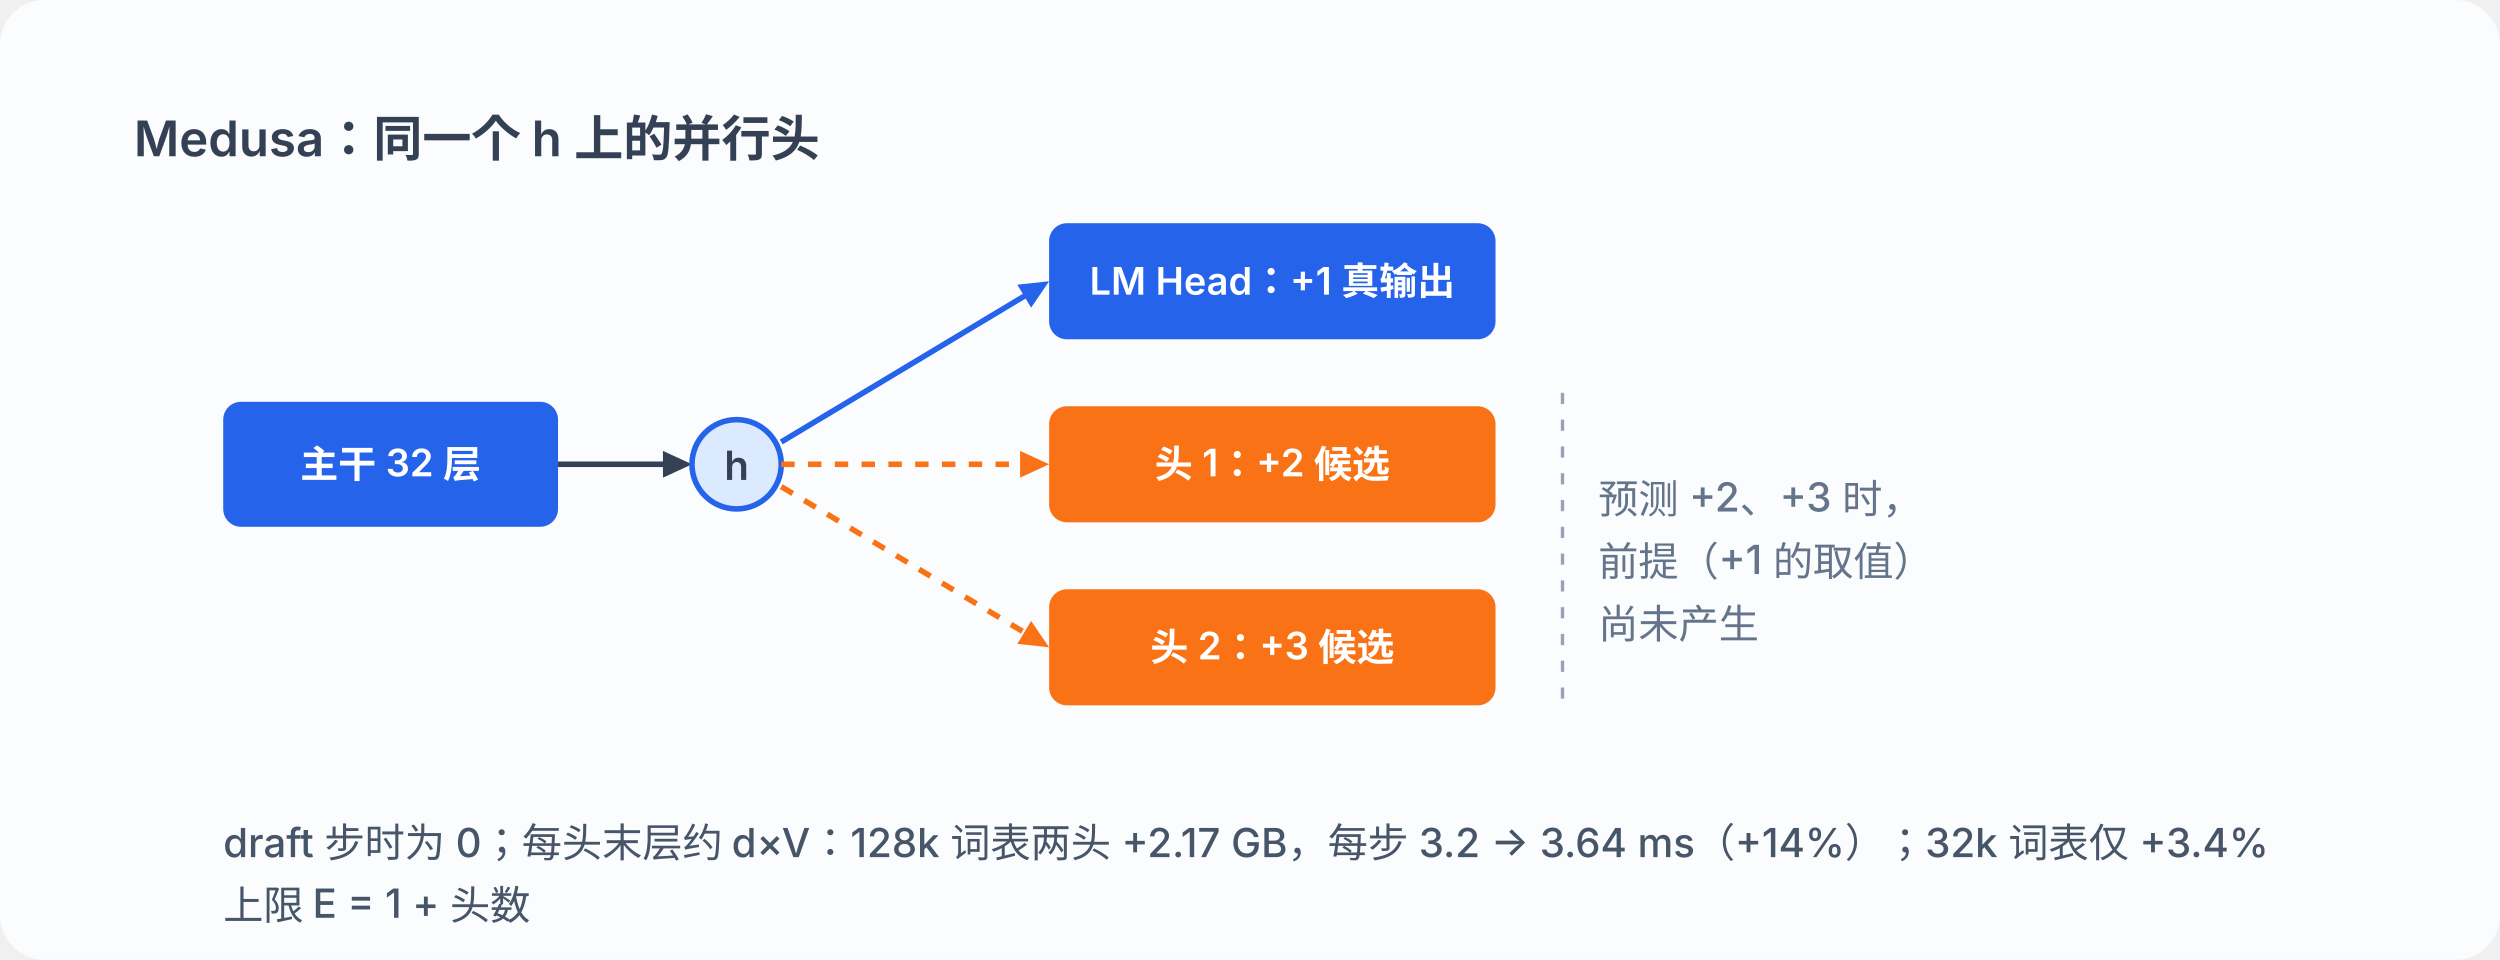
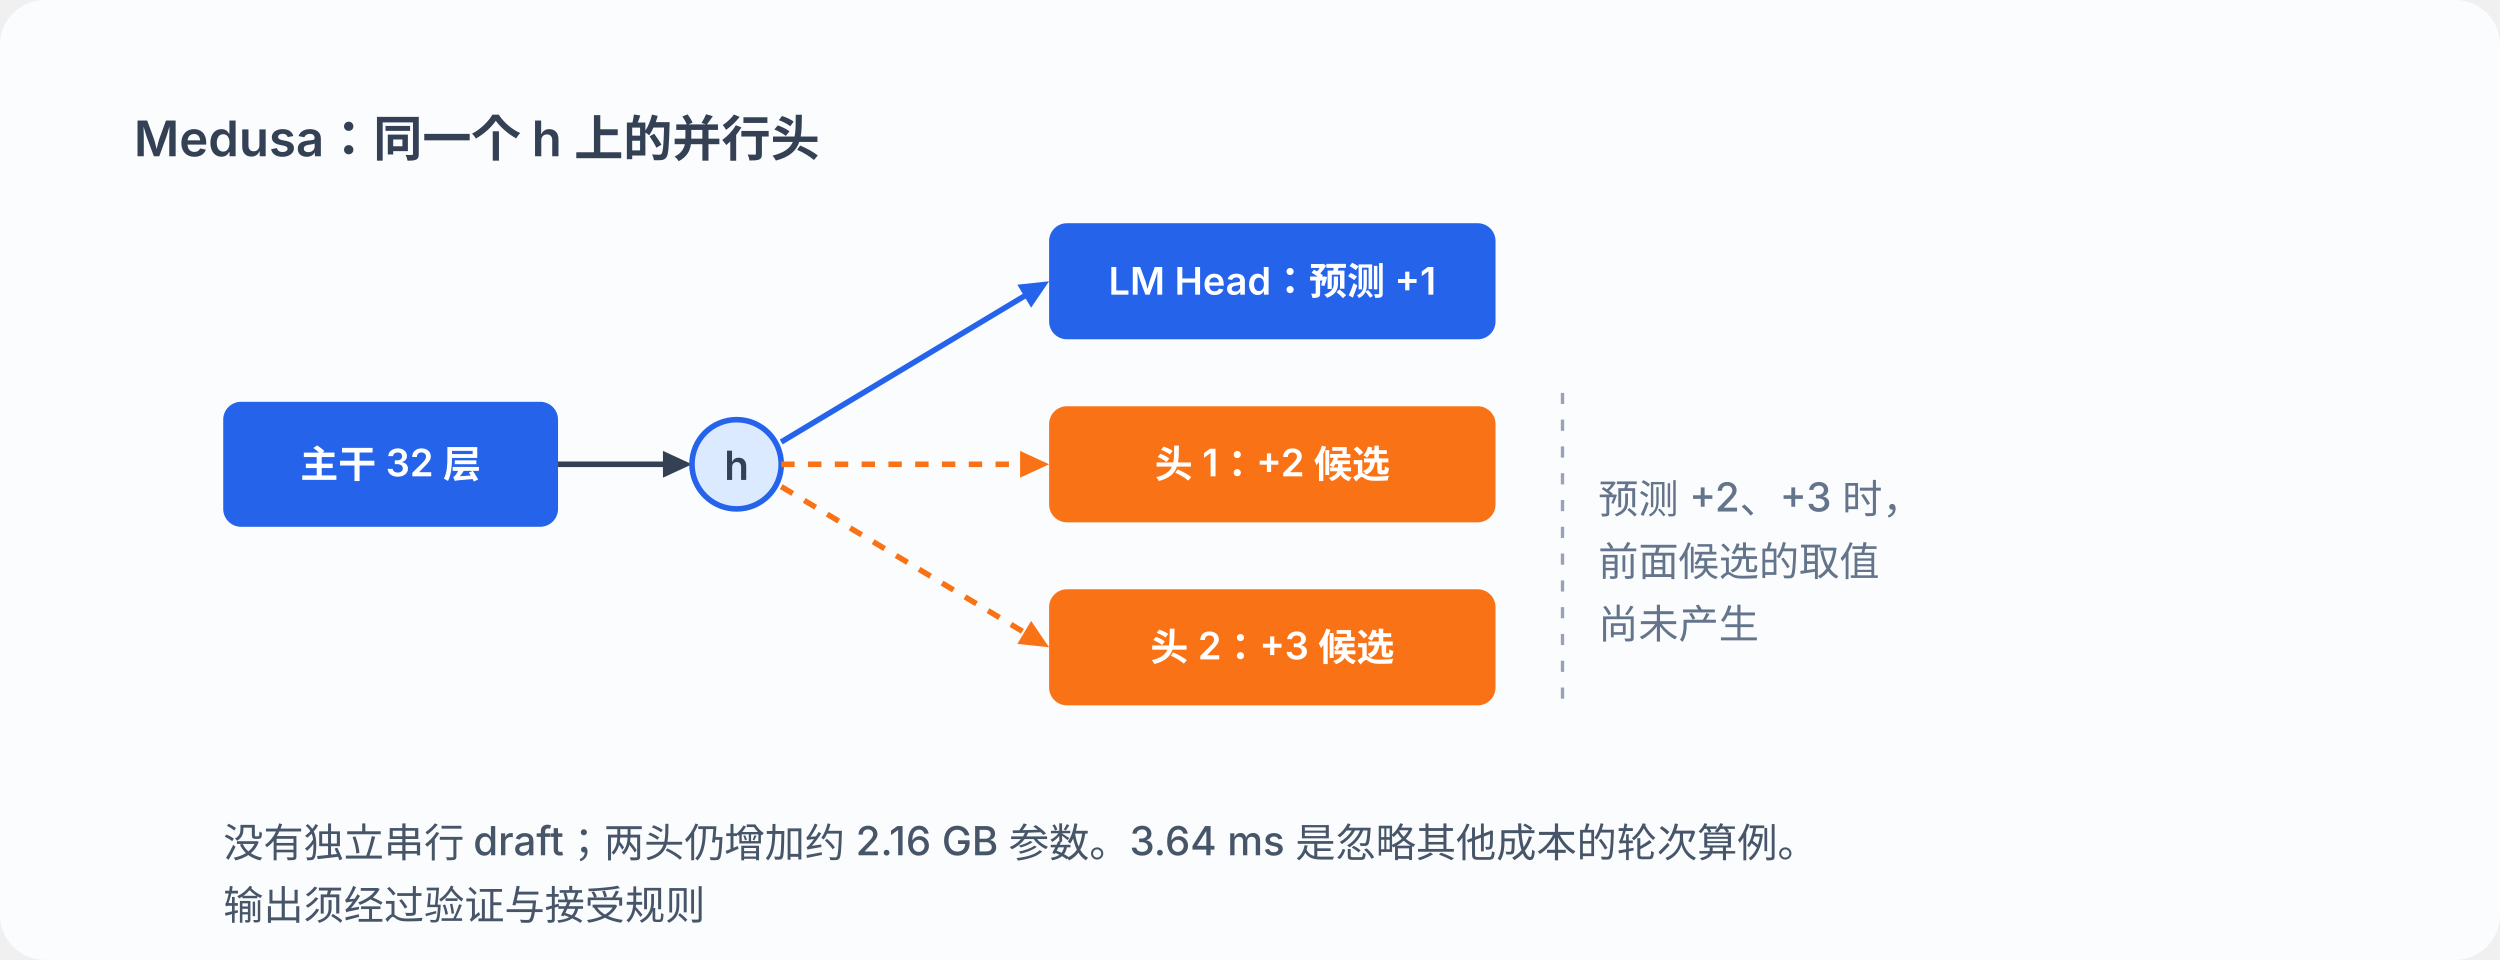
<svg xmlns="http://www.w3.org/2000/svg" width="1120" height="430" viewBox="0 0 1120 430" role="img" aria-labelledby="title desc">
  <style>
    .bg { fill: #fbfcfe; }
    .guide { stroke: #94a3b8; stroke-width: 1.5; stroke-dasharray: 5 7; }
    .label { fill: #344054; font: 600 22px -apple-system, BlinkMacSystemFont, "PingFang SC", "Microsoft YaHei", sans-serif; }
    .muted { fill: #64748b; font: 500 18px -apple-system, BlinkMacSystemFont, "PingFang SC", "Microsoft YaHei", sans-serif; }
    .note { fill: #475569; font: 500 18px -apple-system, BlinkMacSystemFont, "PingFang SC", "Microsoft YaHei", sans-serif; }
    .in { fill: #ffffff; font: 600 17px -apple-system, BlinkMacSystemFont, "PingFang SC", "Microsoft YaHei", sans-serif; }
    .blk { fill: #64748b; font: 500 17px -apple-system, BlinkMacSystemFont, "PingFang SC", "Microsoft YaHei", sans-serif; }
    .on { fill: #344054; font: 600 18px -apple-system, BlinkMacSystemFont, "PingFang SC", "Microsoft YaHei", sans-serif; }
  </style>
  <rect class="bg" width="1120" height="430" rx="20" />
  <text class="label" x="60" y="70">Medusa：同一个 h 上的并行头</text>
  <rect x="100" y="180" width="150" height="56" rx="8" fill="#2563eb" />
  <text class="in" x="175" y="214" text-anchor="middle">主干 32 层</text>
  <path fill="none" stroke="#344054" stroke-width="2.5" d="M250 208 L299 208" />
  <path fill="#344054" d="M310 208 L297 214 L297 202 Z" />
  <circle cx="330" cy="208" r="20" fill="#dbeafe" stroke="#2563eb" stroke-width="2.5" />
  <text class="on" x="330" y="215" text-anchor="middle">h</text>
  <path fill="none" stroke="#2563eb" stroke-width="2.5" d="M350 198 L460.568 131.659" />
  <path fill="#2563eb" d="M470 126 L461.94 137.833 L455.766 127.543 Z" />
  <rect x="470" y="100" width="200" height="52" rx="8" fill="#2563eb" />
-   <text class="in" x="570" y="132" text-anchor="middle">LM Head：+1 真输出</text>
+   <text class="in" x="570" y="132" text-anchor="middle">LM Head：预测 +1</text>
  <path fill="none" stroke="#f97316" stroke-width="2.5" stroke-dasharray="6 6" d="M350 208 L459 208" />
  <path fill="#f97316" d="M470 208 L457 214 L457 202 Z" />
  <rect x="470" y="182" width="200" height="52" rx="8" fill="#f97316" />
  <text class="in" x="570" y="214" text-anchor="middle">头 1：+2 候选</text>
  <path fill="none" stroke="#f97316" stroke-width="2.5" stroke-dasharray="6 6" d="M350 218 L460.568 284.341" />
  <path fill="#f97316" d="M470 290 L455.766 288.457 L461.94 278.167 Z" />
  <rect x="470" y="264" width="200" height="52" rx="8" fill="#f97316" />
  <text class="in" x="570" y="296" text-anchor="middle">头 2：+3 候选</text>
  <path fill="none" stroke="#94a3b8" stroke-width="1.5" stroke-dasharray="5 7" d="M700 176 V 316" />
  <text class="muted" x="716" y="230">预测 +2、+3 时，</text>
-   <text class="muted" x="716" y="258">前提（+1 的取值）</text>
+   <text class="muted" x="716" y="258">前面候选的取值</text>
  <text class="muted" x="716" y="286">尚未产生</text>
-   <text class="note" x="100" y="384">draft 步时为 0；每头末层约 d×V：128k 词表两头 +2.17 GB，每步 3.2 → 3.64 ms（+14%）；32k 词表仅 +3.4%</text>
-   <text class="note" x="100" y="412">上限 E = 1 + 头数</text>
+   <text class="note" x="100" y="384">没有独立串行 draft；两头仍增加约 2.16 GB 参数。3.64 ms 是忽略其他成本的轮次算例。</text>
+   <text class="note" x="100" y="412">输出须经过验证与接受规则</text>
</svg>
